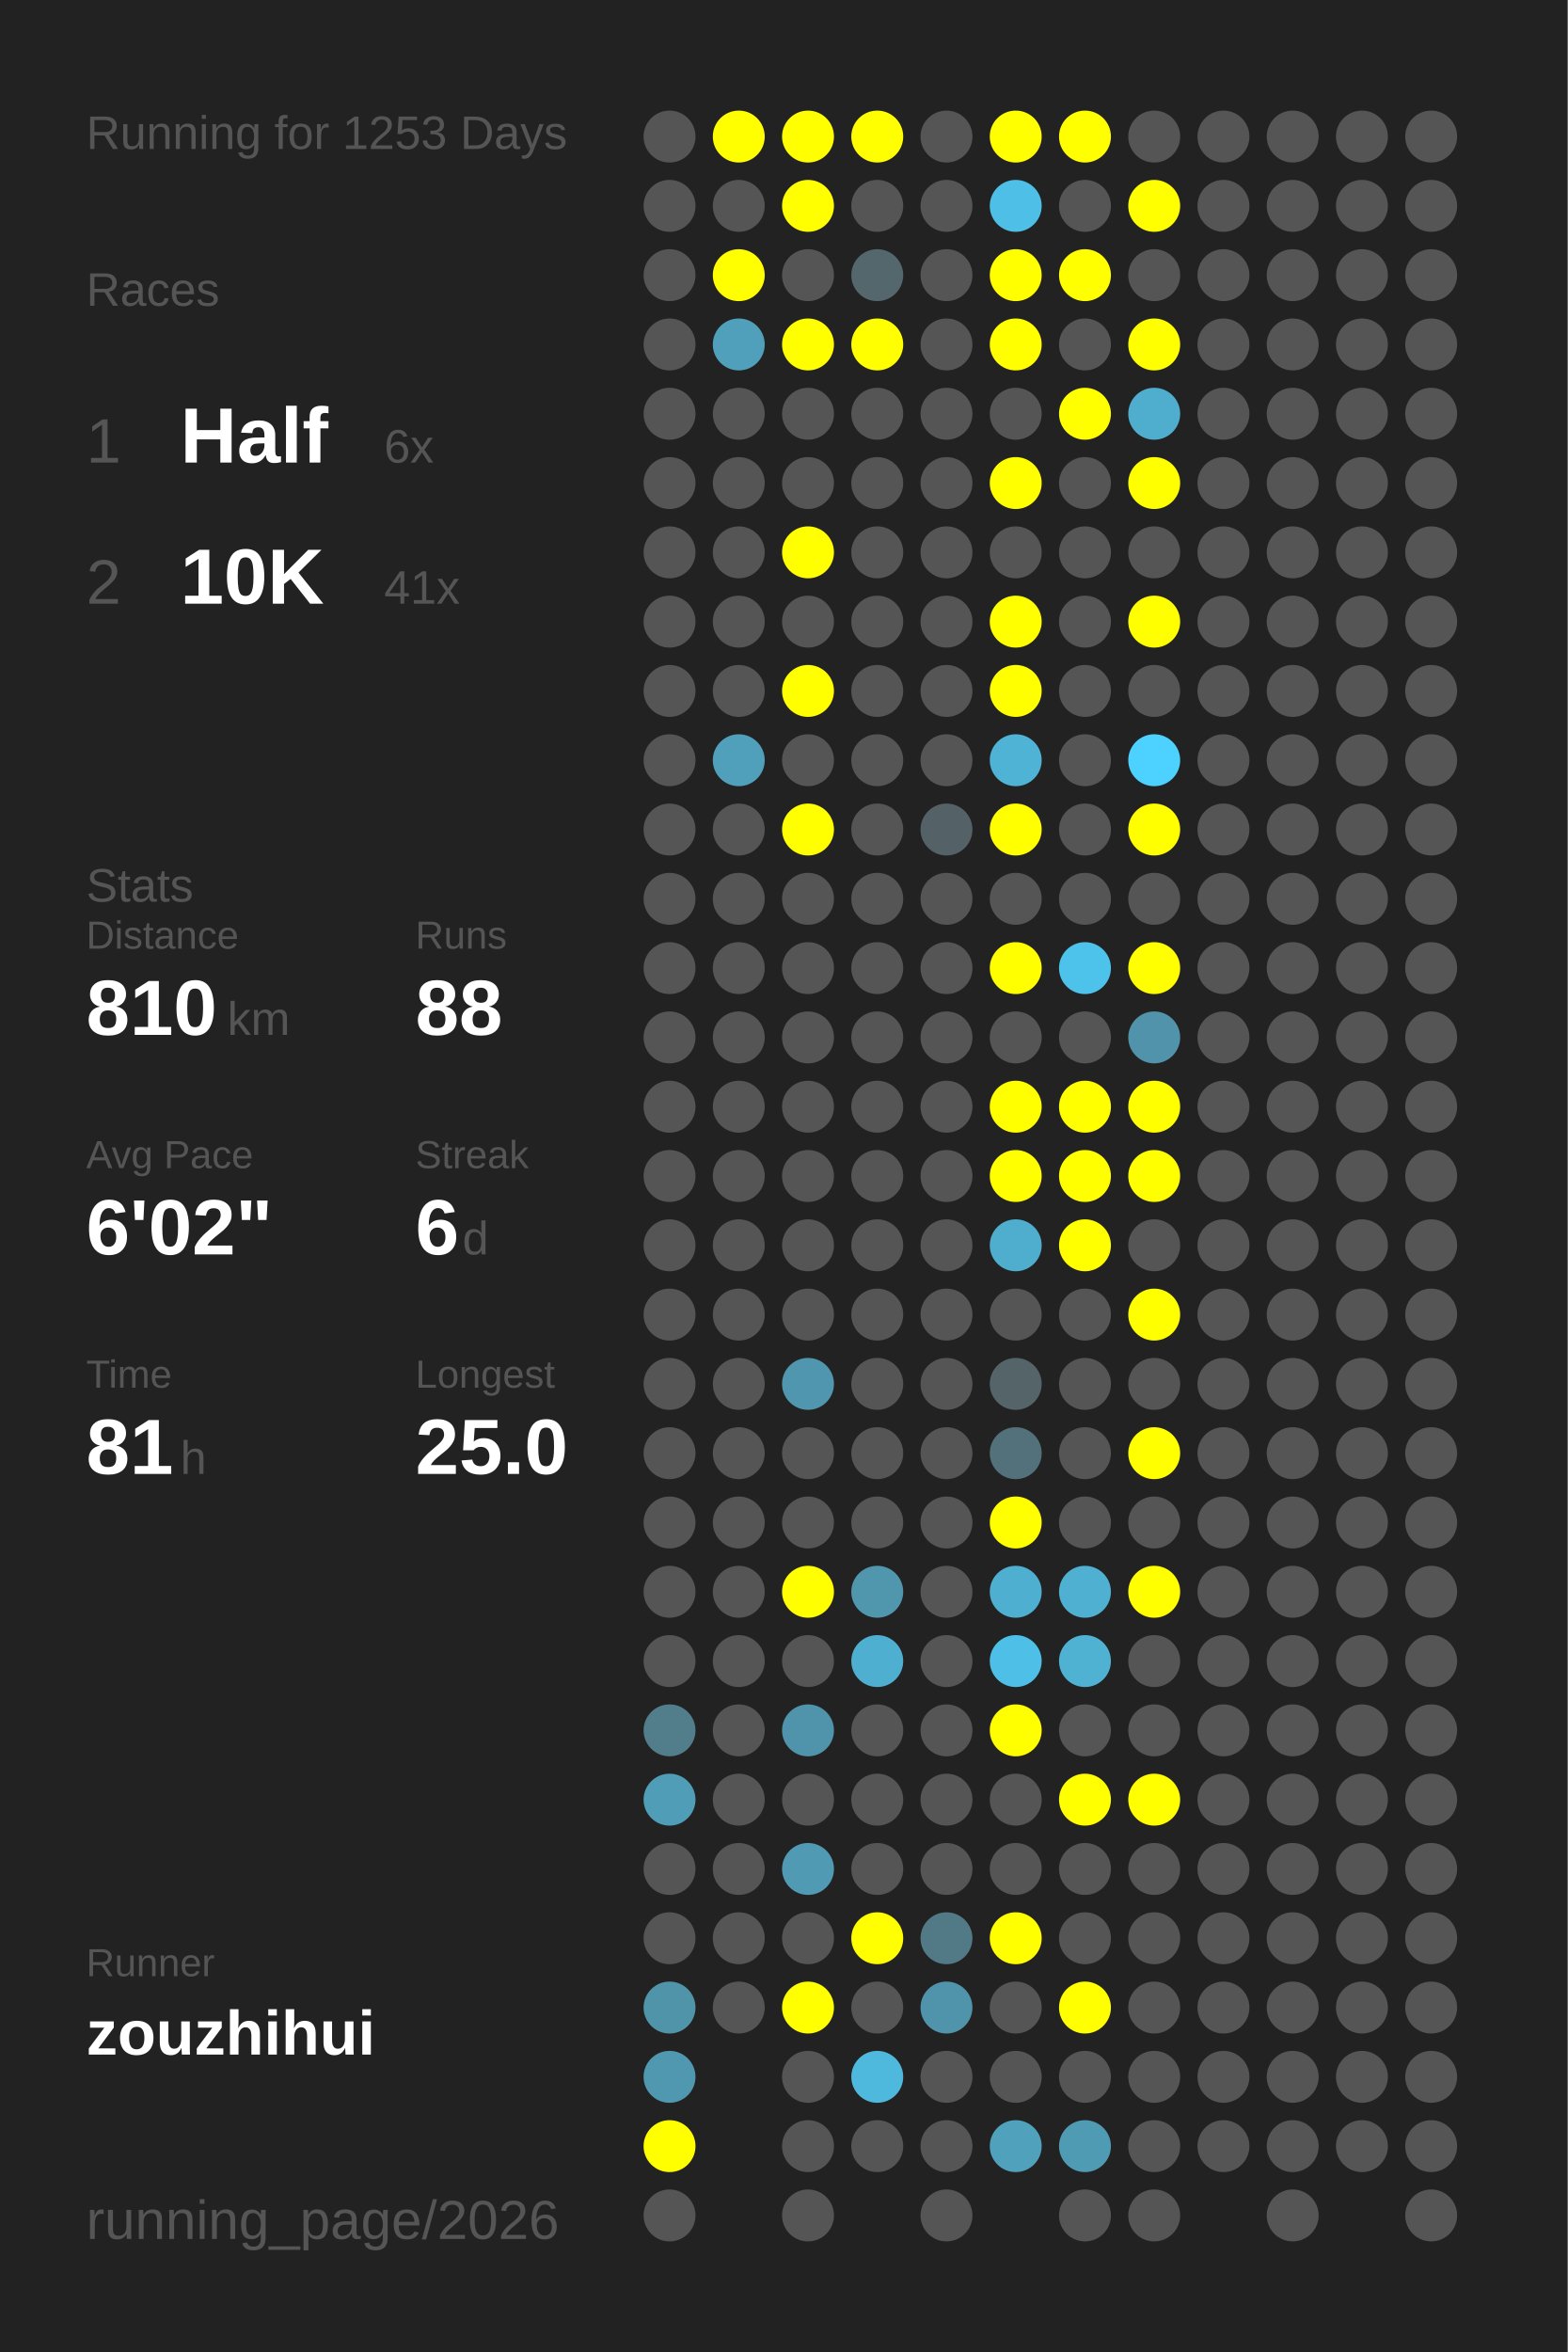
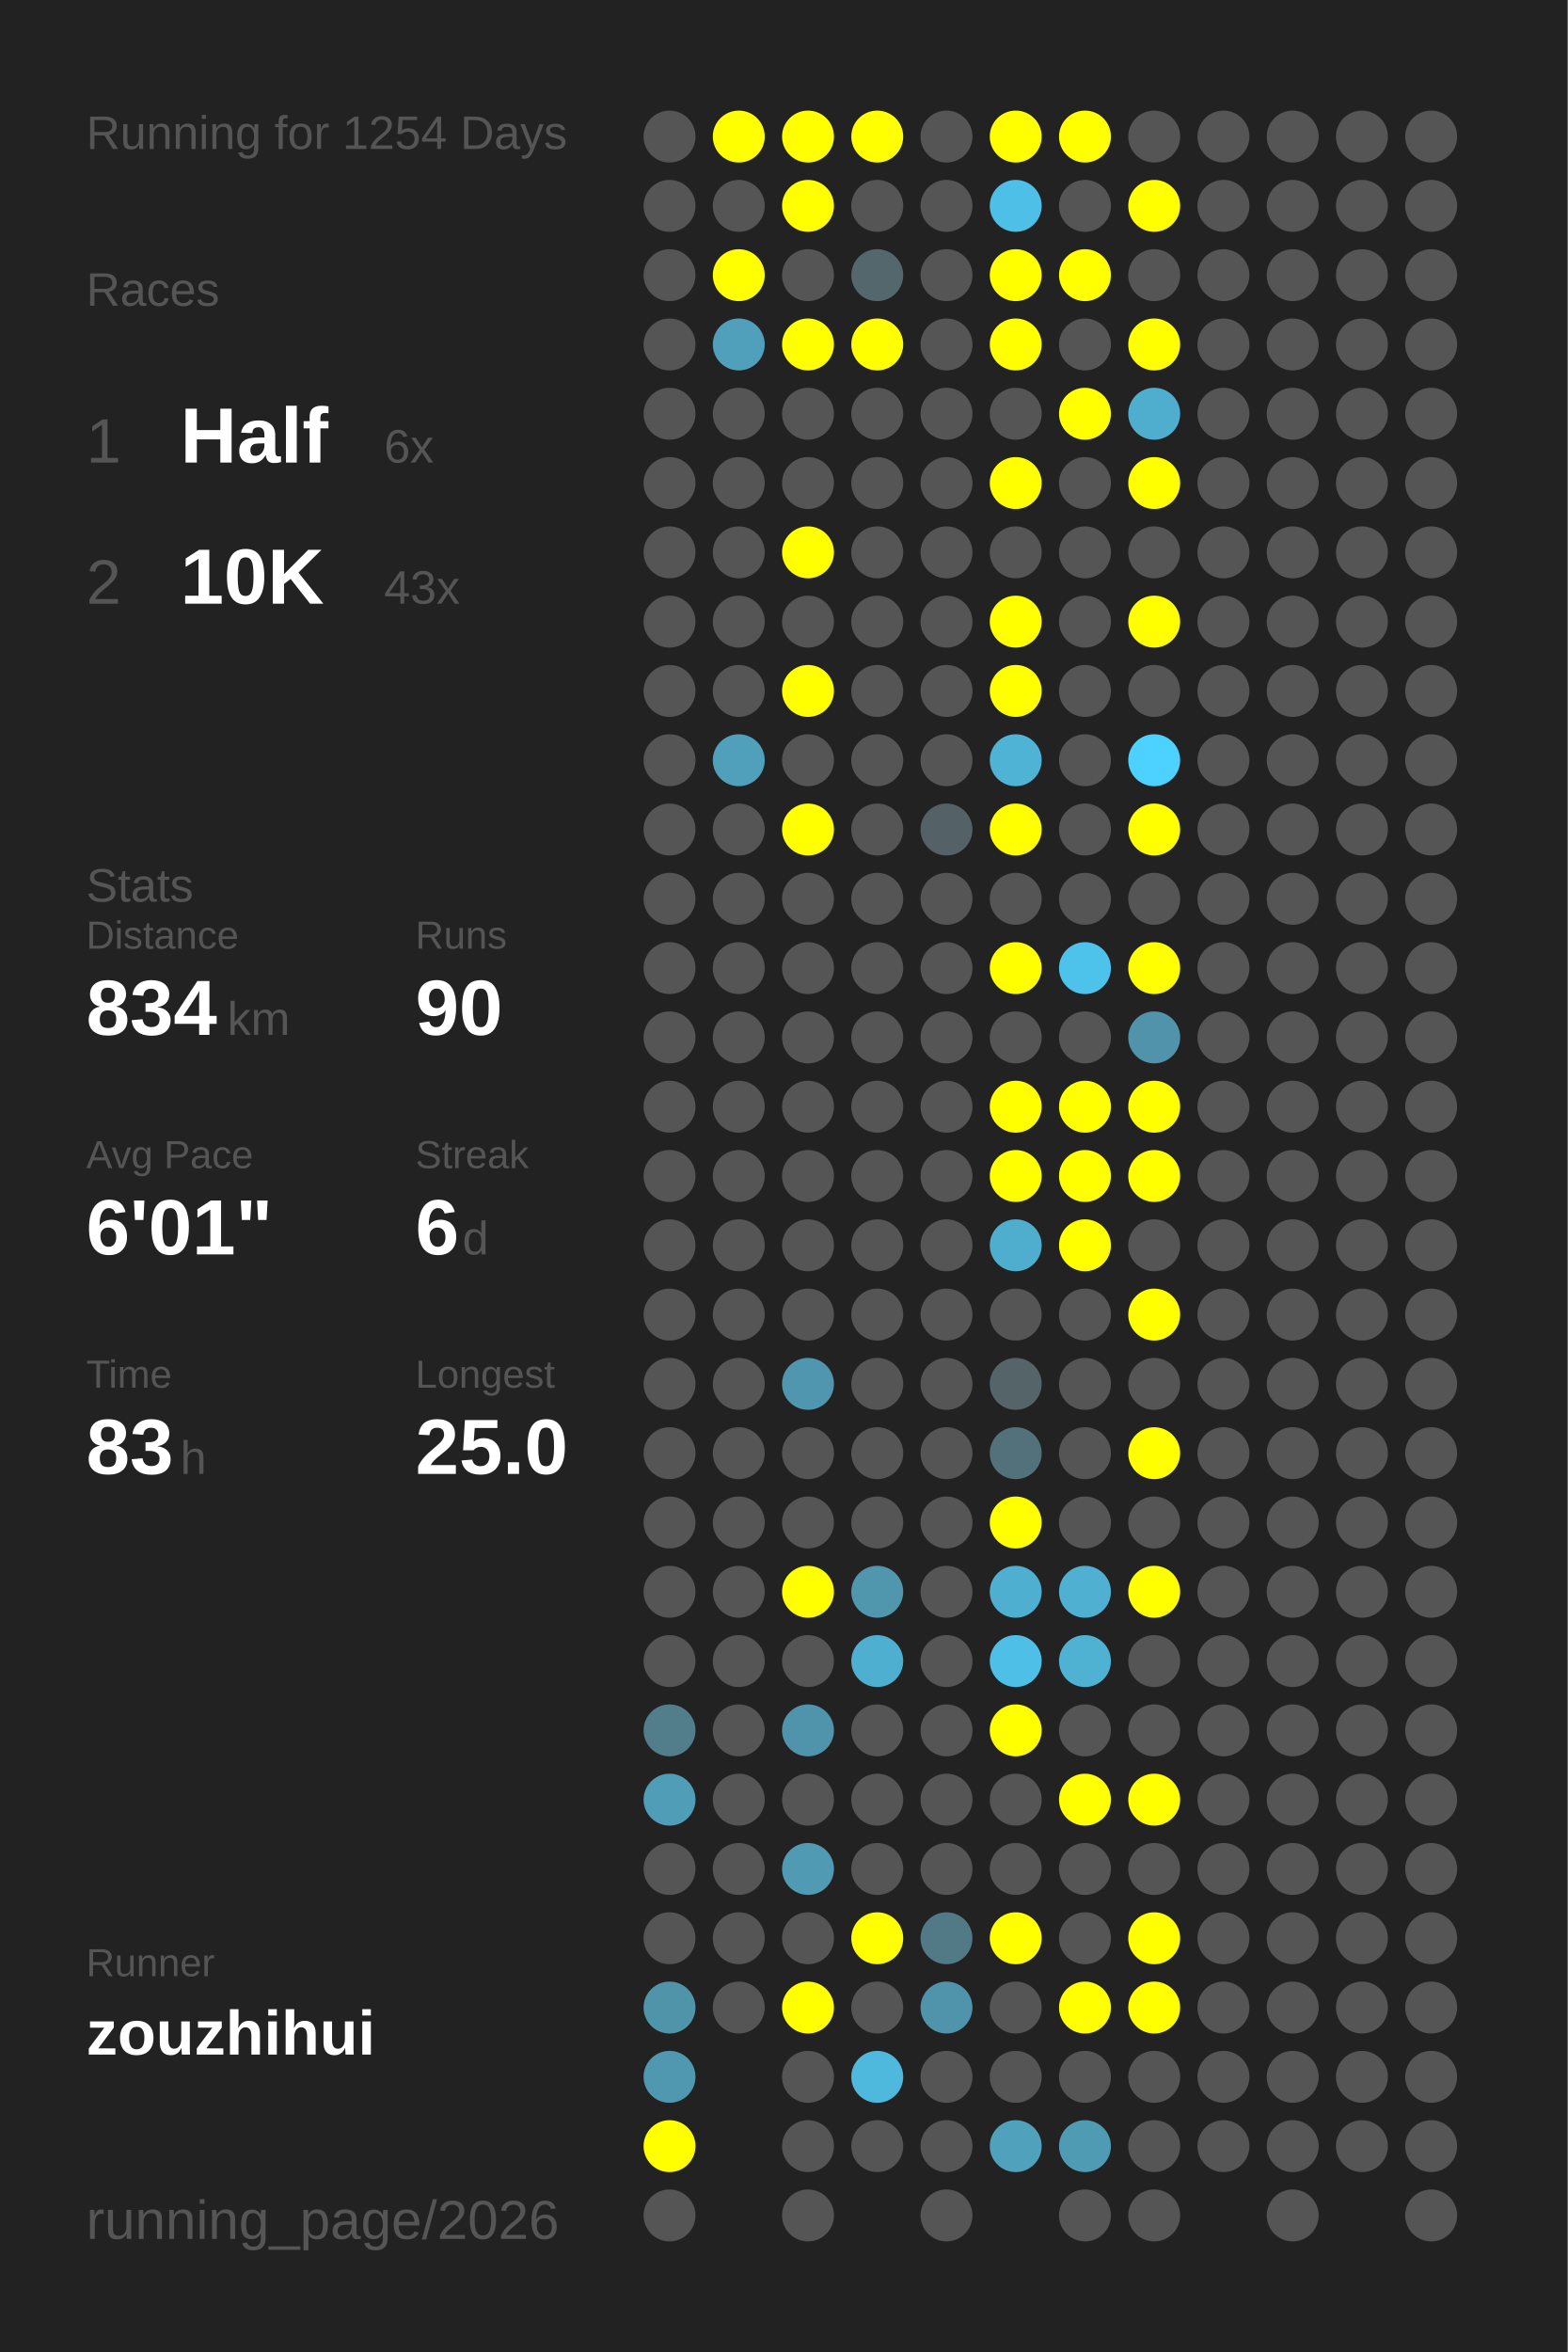
<svg xmlns="http://www.w3.org/2000/svg" baseProfile="full" height="300mm" version="1.1" viewBox="0,0,200,300" width="200mm">
  <defs />
  <rect fill="#222222" height="300" width="200" x="0" y="0" />
-   <text fill="#555555" style="font-size:6px; font-family:Arial;" x="11" y="19">Running for 1253 Days</text>
+   <text fill="#555555" style="font-size:6px; font-family:Arial;" x="11" y="19">Running for 1254 Days</text>
  <text fill="#555555" style="font-size:6px; font-family:Arial;" x="11" y="39">Races</text>
  <text fill="#555555" style="font-size:8px; font-family:Arial;" x="11" y="59">1</text>
  <text fill="#FFFFFF" style="font-size:10px; font-family:Arial; font-weight:bold;" x="23" y="59">Half</text>
  <text fill="#555555" style="font-size:6px; font-family:Arial;" x="49" y="59">6x</text>
  <text fill="#555555" style="font-size:8px; font-family:Arial;" x="11" y="77">2</text>
  <text fill="#FFFFFF" style="font-size:10px; font-family:Arial; font-weight:bold;" x="23" y="77">10K</text>
-   <text fill="#555555" style="font-size:6px; font-family:Arial;" x="49" y="77">41x</text>
+   <text fill="#555555" style="font-size:6px; font-family:Arial;" x="49" y="77">43x</text>
  <text fill="#555555" style="font-size:6px; font-family:Arial;" x="11" y="115">Stats</text>
  <text fill="#555555" style="font-size:5px; font-family:Arial;" x="11" y="121">Distance</text>
-   <text fill="#FFFFFF" style="font-size:10px; font-family:Arial; font-weight:bold;" x="11" y="132">810</text>
+   <text fill="#FFFFFF" style="font-size:10px; font-family:Arial; font-weight:bold;" x="11" y="132">834</text>
  <text fill="#555555" style="font-size:6px; font-family:Arial;" x="29" y="132">km</text>
  <text fill="#555555" style="font-size:5px; font-family:Arial;" x="53" y="121">Runs</text>
-   <text fill="#FFFFFF" style="font-size:10px; font-family:Arial; font-weight:bold;" x="53" y="132">88</text>
+   <text fill="#FFFFFF" style="font-size:10px; font-family:Arial; font-weight:bold;" x="53" y="132">90</text>
  <text fill="#555555" style="font-size:5px; font-family:Arial;" x="11" y="149">Avg Pace</text>
-   <text fill="#FFFFFF" style="font-size:10px; font-family:Arial; font-weight:bold;" x="11" y="160">6'02"</text>
+   <text fill="#FFFFFF" style="font-size:10px; font-family:Arial; font-weight:bold;" x="11" y="160">6'01"</text>
  <text fill="#555555" style="font-size:5px; font-family:Arial;" x="53" y="149">Streak</text>
  <text fill="#FFFFFF" style="font-size:10px; font-family:Arial; font-weight:bold;" x="53" y="160">6</text>
  <text fill="#555555" style="font-size:6px; font-family:Arial;" x="59" y="160">d</text>
  <text fill="#555555" style="font-size:5px; font-family:Arial;" x="11" y="177">Time</text>
-   <text fill="#FFFFFF" style="font-size:10px; font-family:Arial; font-weight:bold;" x="11" y="188">81</text>
+   <text fill="#FFFFFF" style="font-size:10px; font-family:Arial; font-weight:bold;" x="11" y="188">83</text>
  <text fill="#555555" style="font-size:6px; font-family:Arial;" x="23" y="188">h</text>
  <text fill="#555555" style="font-size:5px; font-family:Arial;" x="53" y="177">Longest</text>
  <text fill="#FFFFFF" style="font-size:10px; font-family:Arial; font-weight:bold;" x="53" y="188">25.0</text>
  <text fill="#555555" style="font-size:5px; font-family:Arial;" x="11" y="252.065">Runner</text>
  <text fill="#FFFFFF" style="font-size:8px; font-family:Arial; font-weight:bold;" x="11" y="262.065">zouzhihui</text>
  <text fill="#555555" style="font-size:7px; font-family:Arial;" x="11" y="285.581">running_page/2026</text>
  <circle cx="85.417" cy="17.419" fill="#555555" r="3.312" />
  <circle cx="85.417" cy="26.258" fill="#555555" r="3.312" />
  <circle cx="85.417" cy="35.097" fill="#555555" r="3.312" />
  <circle cx="85.417" cy="43.935" fill="#555555" r="3.312" />
  <circle cx="85.417" cy="52.774" fill="#555555" r="3.312" />
  <circle cx="85.417" cy="61.613" fill="#555555" r="3.312" />
  <circle cx="85.417" cy="70.452" fill="#555555" r="3.312" />
  <circle cx="85.417" cy="79.29" fill="#555555" r="3.312" />
  <circle cx="85.417" cy="88.129" fill="#555555" r="3.312" />
  <circle cx="85.417" cy="96.968" fill="#555555" r="3.312" />
  <circle cx="85.417" cy="105.806" fill="#555555" r="3.312" />
  <circle cx="85.417" cy="114.645" fill="#555555" r="3.312" />
  <circle cx="85.417" cy="123.484" fill="#555555" r="3.312" />
  <circle cx="85.417" cy="132.323" fill="#555555" r="3.312" />
  <circle cx="85.417" cy="141.161" fill="#555555" r="3.312" />
  <circle cx="85.417" cy="150" fill="#555555" r="3.312" />
  <circle cx="85.417" cy="158.839" fill="#555555" r="3.312" />
  <circle cx="85.417" cy="167.677" fill="#555555" r="3.312" />
  <circle cx="85.417" cy="176.516" fill="#555555" r="3.312" />
  <circle cx="85.417" cy="185.355" fill="#555555" r="3.312" />
  <circle cx="85.417" cy="194.194" fill="#555555" r="3.312" />
  <circle cx="85.417" cy="203.032" fill="#555555" r="3.312" />
  <circle cx="85.417" cy="211.871" fill="#555555" r="3.312" />
  <circle cx="85.417" cy="220.71" fill="#527d8b" r="3.312" />
  <circle cx="85.417" cy="229.548" fill="#509db7" r="3.312" />
  <circle cx="85.417" cy="238.387" fill="#555555" r="3.312" />
  <circle cx="85.417" cy="247.226" fill="#555555" r="3.312" />
  <circle cx="85.417" cy="256.065" fill="#5094aa" r="3.312" />
  <circle cx="85.417" cy="264.903" fill="#5098b0" r="3.312" />
  <circle cx="85.417" cy="273.742" fill="#FFFF00" r="3.312" />
  <circle cx="85.417" cy="282.581" fill="#555555" r="3.312" />
  <circle cx="94.25" cy="17.419" fill="#FFFF00" r="3.312" />
  <circle cx="94.25" cy="26.258" fill="#555555" r="3.312" />
  <circle cx="94.25" cy="35.097" fill="#FFFF00" r="3.312" />
  <circle cx="94.25" cy="43.935" fill="#50a0bb" r="3.312" />
  <circle cx="94.25" cy="52.774" fill="#555555" r="3.312" />
  <circle cx="94.25" cy="61.613" fill="#555555" r="3.312" />
  <circle cx="94.25" cy="70.452" fill="#555555" r="3.312" />
  <circle cx="94.25" cy="79.29" fill="#555555" r="3.312" />
  <circle cx="94.25" cy="88.129" fill="#555555" r="3.312" />
  <circle cx="94.25" cy="96.968" fill="#50a0bc" r="3.312" />
  <circle cx="94.25" cy="105.806" fill="#555555" r="3.312" />
  <circle cx="94.25" cy="114.645" fill="#555555" r="3.312" />
  <circle cx="94.25" cy="123.484" fill="#555555" r="3.312" />
  <circle cx="94.25" cy="132.323" fill="#555555" r="3.312" />
  <circle cx="94.25" cy="141.161" fill="#555555" r="3.312" />
  <circle cx="94.25" cy="150" fill="#555555" r="3.312" />
  <circle cx="94.25" cy="158.839" fill="#555555" r="3.312" />
  <circle cx="94.25" cy="167.677" fill="#555555" r="3.312" />
  <circle cx="94.25" cy="176.516" fill="#555555" r="3.312" />
  <circle cx="94.25" cy="185.355" fill="#555555" r="3.312" />
  <circle cx="94.25" cy="194.194" fill="#555555" r="3.312" />
  <circle cx="94.25" cy="203.032" fill="#555555" r="3.312" />
  <circle cx="94.25" cy="211.871" fill="#555555" r="3.312" />
  <circle cx="94.25" cy="220.71" fill="#555555" r="3.312" />
  <circle cx="94.25" cy="229.548" fill="#555555" r="3.312" />
  <circle cx="94.25" cy="238.387" fill="#555555" r="3.312" />
  <circle cx="94.25" cy="247.226" fill="#555555" r="3.312" />
  <circle cx="94.25" cy="256.065" fill="#555555" r="3.312" />
  <circle cx="103.083" cy="17.419" fill="#FFFF00" r="3.312" />
  <circle cx="103.083" cy="26.258" fill="#FFFF00" r="3.312" />
  <circle cx="103.083" cy="35.097" fill="#555555" r="3.312" />
  <circle cx="103.083" cy="43.935" fill="#FFFF00" r="3.312" />
  <circle cx="103.083" cy="52.774" fill="#555555" r="3.312" />
  <circle cx="103.083" cy="61.613" fill="#555555" r="3.312" />
  <circle cx="103.083" cy="70.452" fill="#FFFF00" r="3.312" />
  <circle cx="103.083" cy="79.29" fill="#555555" r="3.312" />
  <circle cx="103.083" cy="88.129" fill="#FFFF00" r="3.312" />
  <circle cx="103.083" cy="96.968" fill="#555555" r="3.312" />
  <circle cx="103.083" cy="105.806" fill="#FFFF00" r="3.312" />
  <circle cx="103.083" cy="114.645" fill="#555555" r="3.312" />
  <circle cx="103.083" cy="123.484" fill="#555555" r="3.312" />
  <circle cx="103.083" cy="132.323" fill="#555555" r="3.312" />
  <circle cx="103.083" cy="141.161" fill="#555555" r="3.312" />
  <circle cx="103.083" cy="150" fill="#555555" r="3.312" />
  <circle cx="103.083" cy="158.839" fill="#555555" r="3.312" />
  <circle cx="103.083" cy="167.677" fill="#555555" r="3.312" />
  <circle cx="103.083" cy="176.516" fill="#5096ae" r="3.312" />
  <circle cx="103.083" cy="185.355" fill="#555555" r="3.312" />
  <circle cx="103.083" cy="194.194" fill="#555555" r="3.312" />
  <circle cx="103.083" cy="203.032" fill="#FFFF00" r="3.312" />
  <circle cx="103.083" cy="211.871" fill="#555555" r="3.312" />
  <circle cx="103.083" cy="220.71" fill="#5094ab" r="3.312" />
  <circle cx="103.083" cy="229.548" fill="#555555" r="3.312" />
  <circle cx="103.083" cy="238.387" fill="#509ab3" r="3.312" />
  <circle cx="103.083" cy="247.226" fill="#555555" r="3.312" />
  <circle cx="103.083" cy="256.065" fill="#FFFF00" r="3.312" />
  <circle cx="103.083" cy="264.903" fill="#555555" r="3.312" />
  <circle cx="103.083" cy="273.742" fill="#555555" r="3.312" />
  <circle cx="103.083" cy="282.581" fill="#555555" r="3.312" />
  <circle cx="111.917" cy="17.419" fill="#FFFF00" r="3.312" />
  <circle cx="111.917" cy="26.258" fill="#555555" r="3.312" />
  <circle cx="111.917" cy="35.097" fill="#53676d" r="3.312" />
  <circle cx="111.917" cy="43.935" fill="#FFFF00" r="3.312" />
  <circle cx="111.917" cy="52.774" fill="#555555" r="3.312" />
  <circle cx="111.917" cy="61.613" fill="#555555" r="3.312" />
  <circle cx="111.917" cy="70.452" fill="#555555" r="3.312" />
  <circle cx="111.917" cy="79.29" fill="#555555" r="3.312" />
  <circle cx="111.917" cy="88.129" fill="#555555" r="3.312" />
  <circle cx="111.917" cy="96.968" fill="#555555" r="3.312" />
  <circle cx="111.917" cy="105.806" fill="#555555" r="3.312" />
  <circle cx="111.917" cy="114.645" fill="#555555" r="3.312" />
  <circle cx="111.917" cy="123.484" fill="#555555" r="3.312" />
  <circle cx="111.917" cy="132.323" fill="#555555" r="3.312" />
  <circle cx="111.917" cy="141.161" fill="#555555" r="3.312" />
  <circle cx="111.917" cy="150" fill="#555555" r="3.312" />
  <circle cx="111.917" cy="158.839" fill="#555555" r="3.312" />
  <circle cx="111.917" cy="167.677" fill="#555555" r="3.312" />
  <circle cx="111.917" cy="176.516" fill="#555555" r="3.312" />
  <circle cx="111.917" cy="185.355" fill="#555555" r="3.312" />
  <circle cx="111.917" cy="194.194" fill="#555555" r="3.312" />
  <circle cx="111.917" cy="203.032" fill="#5097ae" r="3.312" />
  <circle cx="111.917" cy="211.871" fill="#4fafd0" r="3.312" />
  <circle cx="111.917" cy="220.71" fill="#555555" r="3.312" />
  <circle cx="111.917" cy="229.548" fill="#555555" r="3.312" />
  <circle cx="111.917" cy="238.387" fill="#555555" r="3.312" />
  <circle cx="111.917" cy="247.226" fill="#FFFF00" r="3.312" />
  <circle cx="111.917" cy="256.065" fill="#555555" r="3.312" />
  <circle cx="111.917" cy="264.903" fill="#4eb9dd" r="3.312" />
  <circle cx="111.917" cy="273.742" fill="#555555" r="3.312" />
  <circle cx="120.75" cy="17.419" fill="#555555" r="3.312" />
  <circle cx="120.75" cy="26.258" fill="#555555" r="3.312" />
  <circle cx="120.75" cy="35.097" fill="#555555" r="3.312" />
  <circle cx="120.75" cy="43.935" fill="#555555" r="3.312" />
  <circle cx="120.75" cy="52.774" fill="#555555" r="3.312" />
  <circle cx="120.75" cy="61.613" fill="#555555" r="3.312" />
  <circle cx="120.75" cy="70.452" fill="#555555" r="3.312" />
  <circle cx="120.75" cy="79.29" fill="#555555" r="3.312" />
  <circle cx="120.75" cy="88.129" fill="#555555" r="3.312" />
  <circle cx="120.75" cy="96.968" fill="#555555" r="3.312" />
  <circle cx="120.75" cy="105.806" fill="#546267" r="3.312" />
  <circle cx="120.75" cy="114.645" fill="#555555" r="3.312" />
  <circle cx="120.75" cy="123.484" fill="#555555" r="3.312" />
  <circle cx="120.75" cy="132.323" fill="#555555" r="3.312" />
  <circle cx="120.75" cy="141.161" fill="#555555" r="3.312" />
  <circle cx="120.75" cy="150" fill="#555555" r="3.312" />
  <circle cx="120.75" cy="158.839" fill="#555555" r="3.312" />
  <circle cx="120.75" cy="167.677" fill="#555555" r="3.312" />
  <circle cx="120.75" cy="176.516" fill="#555555" r="3.312" />
  <circle cx="120.75" cy="185.355" fill="#555555" r="3.312" />
  <circle cx="120.75" cy="194.194" fill="#555555" r="3.312" />
  <circle cx="120.75" cy="203.032" fill="#555555" r="3.312" />
  <circle cx="120.75" cy="211.871" fill="#555555" r="3.312" />
  <circle cx="120.75" cy="220.71" fill="#555555" r="3.312" />
  <circle cx="120.75" cy="229.548" fill="#555555" r="3.312" />
  <circle cx="120.75" cy="238.387" fill="#555555" r="3.312" />
  <circle cx="120.75" cy="247.226" fill="#527986" r="3.312" />
  <circle cx="120.75" cy="256.065" fill="#5094ab" r="3.312" />
  <circle cx="120.75" cy="264.903" fill="#555555" r="3.312" />
  <circle cx="120.75" cy="273.742" fill="#555555" r="3.312" />
  <circle cx="120.75" cy="282.581" fill="#555555" r="3.312" />
  <circle cx="129.583" cy="17.419" fill="#FFFF00" r="3.312" />
  <circle cx="129.583" cy="26.258" fill="#4ebfe6" r="3.312" />
  <circle cx="129.583" cy="35.097" fill="#FFFF00" r="3.312" />
  <circle cx="129.583" cy="43.935" fill="#FFFF00" r="3.312" />
  <circle cx="129.583" cy="52.774" fill="#555555" r="3.312" />
  <circle cx="129.583" cy="61.613" fill="#FFFF00" r="3.312" />
  <circle cx="129.583" cy="70.452" fill="#555555" r="3.312" />
  <circle cx="129.583" cy="79.29" fill="#FFFF00" r="3.312" />
  <circle cx="129.583" cy="88.129" fill="#FFFF00" r="3.312" />
  <circle cx="129.583" cy="96.968" fill="#4eb3d5" r="3.312" />
  <circle cx="129.583" cy="105.806" fill="#FFFF00" r="3.312" />
  <circle cx="129.583" cy="114.645" fill="#555555" r="3.312" />
  <circle cx="129.583" cy="123.484" fill="#FFFF00" r="3.312" />
  <circle cx="129.583" cy="132.323" fill="#555555" r="3.312" />
  <circle cx="129.583" cy="141.161" fill="#FFFF00" r="3.312" />
  <circle cx="129.583" cy="150" fill="#FFFF00" r="3.312" />
  <circle cx="129.583" cy="158.839" fill="#4faece" r="3.312" />
  <circle cx="129.583" cy="167.677" fill="#555555" r="3.312" />
  <circle cx="129.583" cy="176.516" fill="#546469" r="3.312" />
  <circle cx="129.583" cy="185.355" fill="#53717b" r="3.312" />
  <circle cx="129.583" cy="194.194" fill="#FFFF00" r="3.312" />
  <circle cx="129.583" cy="203.032" fill="#4fafd0" r="3.312" />
  <circle cx="129.583" cy="211.871" fill="#4ebfe6" r="3.312" />
  <circle cx="129.583" cy="220.71" fill="#FFFF00" r="3.312" />
  <circle cx="129.583" cy="229.548" fill="#555555" r="3.312" />
  <circle cx="129.583" cy="238.387" fill="#555555" r="3.312" />
  <circle cx="129.583" cy="247.226" fill="#FFFF00" r="3.312" />
  <circle cx="129.583" cy="256.065" fill="#555555" r="3.312" />
  <circle cx="129.583" cy="264.903" fill="#555555" r="3.312" />
  <circle cx="129.583" cy="273.742" fill="#50a1bc" r="3.312" />
  <circle cx="138.417" cy="17.419" fill="#FFFF00" r="3.312" />
  <circle cx="138.417" cy="26.258" fill="#555555" r="3.312" />
  <circle cx="138.417" cy="35.097" fill="#FFFF00" r="3.312" />
  <circle cx="138.417" cy="43.935" fill="#555555" r="3.312" />
  <circle cx="138.417" cy="52.774" fill="#FFFF00" r="3.312" />
  <circle cx="138.417" cy="61.613" fill="#555555" r="3.312" />
  <circle cx="138.417" cy="70.452" fill="#555555" r="3.312" />
  <circle cx="138.417" cy="79.29" fill="#555555" r="3.312" />
  <circle cx="138.417" cy="88.129" fill="#555555" r="3.312" />
  <circle cx="138.417" cy="96.968" fill="#555555" r="3.312" />
  <circle cx="138.417" cy="105.806" fill="#555555" r="3.312" />
  <circle cx="138.417" cy="114.645" fill="#555555" r="3.312" />
  <circle cx="138.417" cy="123.484" fill="#4dc3eb" r="3.312" />
  <circle cx="138.417" cy="132.323" fill="#555555" r="3.312" />
  <circle cx="138.417" cy="141.161" fill="#FFFF00" r="3.312" />
  <circle cx="138.417" cy="150" fill="#FFFF00" r="3.312" />
  <circle cx="138.417" cy="158.839" fill="#FFFF00" r="3.312" />
  <circle cx="138.417" cy="167.677" fill="#555555" r="3.312" />
  <circle cx="138.417" cy="176.516" fill="#555555" r="3.312" />
  <circle cx="138.417" cy="185.355" fill="#555555" r="3.312" />
  <circle cx="138.417" cy="194.194" fill="#555555" r="3.312" />
  <circle cx="138.417" cy="203.032" fill="#4fb0d1" r="3.312" />
  <circle cx="138.417" cy="211.871" fill="#4fb2d3" r="3.312" />
  <circle cx="138.417" cy="220.71" fill="#555555" r="3.312" />
  <circle cx="138.417" cy="229.548" fill="#FFFF00" r="3.312" />
  <circle cx="138.417" cy="238.387" fill="#555555" r="3.312" />
  <circle cx="138.417" cy="247.226" fill="#555555" r="3.312" />
  <circle cx="138.417" cy="256.065" fill="#FFFF00" r="3.312" />
  <circle cx="138.417" cy="264.903" fill="#555555" r="3.312" />
  <circle cx="138.417" cy="273.742" fill="#509bb4" r="3.312" />
  <circle cx="138.417" cy="282.581" fill="#555555" r="3.312" />
  <circle cx="147.25" cy="17.419" fill="#555555" r="3.312" />
  <circle cx="147.25" cy="26.258" fill="#FFFF00" r="3.312" />
  <circle cx="147.25" cy="35.097" fill="#555555" r="3.312" />
  <circle cx="147.25" cy="43.935" fill="#FFFF00" r="3.312" />
  <circle cx="147.25" cy="52.774" fill="#4faece" r="3.312" />
  <circle cx="147.25" cy="61.613" fill="#FFFF00" r="3.312" />
  <circle cx="147.25" cy="70.452" fill="#555555" r="3.312" />
  <circle cx="147.25" cy="79.29" fill="#FFFF00" r="3.312" />
  <circle cx="147.25" cy="88.129" fill="#555555" r="3.312" />
  <circle cx="147.25" cy="96.968" fill="#4dd1fe" r="3.312" />
  <circle cx="147.25" cy="105.806" fill="#FFFF00" r="3.312" />
  <circle cx="147.25" cy="114.645" fill="#555555" r="3.312" />
  <circle cx="147.25" cy="123.484" fill="#FFFF00" r="3.312" />
  <circle cx="147.25" cy="132.323" fill="#5093aa" r="3.312" />
  <circle cx="147.25" cy="141.161" fill="#FFFF00" r="3.312" />
  <circle cx="147.25" cy="150" fill="#FFFF00" r="3.312" />
  <circle cx="147.25" cy="158.839" fill="#555555" r="3.312" />
  <circle cx="147.25" cy="167.677" fill="#FFFF00" r="3.312" />
  <circle cx="147.25" cy="176.516" fill="#555555" r="3.312" />
  <circle cx="147.25" cy="185.355" fill="#FFFF00" r="3.312" />
  <circle cx="147.25" cy="194.194" fill="#555555" r="3.312" />
  <circle cx="147.25" cy="203.032" fill="#FFFF00" r="3.312" />
  <circle cx="147.25" cy="211.871" fill="#555555" r="3.312" />
  <circle cx="147.25" cy="220.71" fill="#555555" r="3.312" />
  <circle cx="147.25" cy="229.548" fill="#FFFF00" r="3.312" />
  <circle cx="147.25" cy="238.387" fill="#555555" r="3.312" />
-   <circle cx="147.25" cy="247.226" fill="#555555" r="3.312" />
-   <circle cx="147.25" cy="256.065" fill="#555555" r="3.312" />
+   <circle cx="147.25" cy="247.226" fill="#FFFF00" r="3.312" />
+   <circle cx="147.25" cy="256.065" fill="#FFFF00" r="3.312" />
  <circle cx="147.25" cy="264.903" fill="#555555" r="3.312" />
  <circle cx="147.25" cy="273.742" fill="#555555" r="3.312" />
  <circle cx="147.25" cy="282.581" fill="#555555" r="3.312" />
  <circle cx="156.083" cy="17.419" fill="#555555" r="3.312" />
  <circle cx="156.083" cy="26.258" fill="#555555" r="3.312" />
  <circle cx="156.083" cy="35.097" fill="#555555" r="3.312" />
  <circle cx="156.083" cy="43.935" fill="#555555" r="3.312" />
  <circle cx="156.083" cy="52.774" fill="#555555" r="3.312" />
  <circle cx="156.083" cy="61.613" fill="#555555" r="3.312" />
  <circle cx="156.083" cy="70.452" fill="#555555" r="3.312" />
  <circle cx="156.083" cy="79.29" fill="#555555" r="3.312" />
  <circle cx="156.083" cy="88.129" fill="#555555" r="3.312" />
  <circle cx="156.083" cy="96.968" fill="#555555" r="3.312" />
  <circle cx="156.083" cy="105.806" fill="#555555" r="3.312" />
  <circle cx="156.083" cy="114.645" fill="#555555" r="3.312" />
  <circle cx="156.083" cy="123.484" fill="#555555" r="3.312" />
  <circle cx="156.083" cy="132.323" fill="#555555" r="3.312" />
  <circle cx="156.083" cy="141.161" fill="#555555" r="3.312" />
  <circle cx="156.083" cy="150" fill="#555555" r="3.312" />
  <circle cx="156.083" cy="158.839" fill="#555555" r="3.312" />
  <circle cx="156.083" cy="167.677" fill="#555555" r="3.312" />
  <circle cx="156.083" cy="176.516" fill="#555555" r="3.312" />
  <circle cx="156.083" cy="185.355" fill="#555555" r="3.312" />
  <circle cx="156.083" cy="194.194" fill="#555555" r="3.312" />
  <circle cx="156.083" cy="203.032" fill="#555555" r="3.312" />
  <circle cx="156.083" cy="211.871" fill="#555555" r="3.312" />
  <circle cx="156.083" cy="220.71" fill="#555555" r="3.312" />
  <circle cx="156.083" cy="229.548" fill="#555555" r="3.312" />
  <circle cx="156.083" cy="238.387" fill="#555555" r="3.312" />
  <circle cx="156.083" cy="247.226" fill="#555555" r="3.312" />
  <circle cx="156.083" cy="256.065" fill="#555555" r="3.312" />
  <circle cx="156.083" cy="264.903" fill="#555555" r="3.312" />
  <circle cx="156.083" cy="273.742" fill="#555555" r="3.312" />
  <circle cx="164.917" cy="17.419" fill="#555555" r="3.312" />
  <circle cx="164.917" cy="26.258" fill="#555555" r="3.312" />
  <circle cx="164.917" cy="35.097" fill="#555555" r="3.312" />
  <circle cx="164.917" cy="43.935" fill="#555555" r="3.312" />
  <circle cx="164.917" cy="52.774" fill="#555555" r="3.312" />
  <circle cx="164.917" cy="61.613" fill="#555555" r="3.312" />
  <circle cx="164.917" cy="70.452" fill="#555555" r="3.312" />
  <circle cx="164.917" cy="79.29" fill="#555555" r="3.312" />
  <circle cx="164.917" cy="88.129" fill="#555555" r="3.312" />
  <circle cx="164.917" cy="96.968" fill="#555555" r="3.312" />
  <circle cx="164.917" cy="105.806" fill="#555555" r="3.312" />
  <circle cx="164.917" cy="114.645" fill="#555555" r="3.312" />
  <circle cx="164.917" cy="123.484" fill="#555555" r="3.312" />
  <circle cx="164.917" cy="132.323" fill="#555555" r="3.312" />
  <circle cx="164.917" cy="141.161" fill="#555555" r="3.312" />
  <circle cx="164.917" cy="150" fill="#555555" r="3.312" />
  <circle cx="164.917" cy="158.839" fill="#555555" r="3.312" />
  <circle cx="164.917" cy="167.677" fill="#555555" r="3.312" />
  <circle cx="164.917" cy="176.516" fill="#555555" r="3.312" />
  <circle cx="164.917" cy="185.355" fill="#555555" r="3.312" />
  <circle cx="164.917" cy="194.194" fill="#555555" r="3.312" />
  <circle cx="164.917" cy="203.032" fill="#555555" r="3.312" />
  <circle cx="164.917" cy="211.871" fill="#555555" r="3.312" />
  <circle cx="164.917" cy="220.71" fill="#555555" r="3.312" />
  <circle cx="164.917" cy="229.548" fill="#555555" r="3.312" />
  <circle cx="164.917" cy="238.387" fill="#555555" r="3.312" />
  <circle cx="164.917" cy="247.226" fill="#555555" r="3.312" />
  <circle cx="164.917" cy="256.065" fill="#555555" r="3.312" />
  <circle cx="164.917" cy="264.903" fill="#555555" r="3.312" />
  <circle cx="164.917" cy="273.742" fill="#555555" r="3.312" />
  <circle cx="164.917" cy="282.581" fill="#555555" r="3.312" />
  <circle cx="173.75" cy="17.419" fill="#555555" r="3.312" />
  <circle cx="173.75" cy="26.258" fill="#555555" r="3.312" />
  <circle cx="173.75" cy="35.097" fill="#555555" r="3.312" />
  <circle cx="173.75" cy="43.935" fill="#555555" r="3.312" />
  <circle cx="173.75" cy="52.774" fill="#555555" r="3.312" />
  <circle cx="173.75" cy="61.613" fill="#555555" r="3.312" />
  <circle cx="173.75" cy="70.452" fill="#555555" r="3.312" />
  <circle cx="173.75" cy="79.29" fill="#555555" r="3.312" />
  <circle cx="173.75" cy="88.129" fill="#555555" r="3.312" />
  <circle cx="173.75" cy="96.968" fill="#555555" r="3.312" />
  <circle cx="173.75" cy="105.806" fill="#555555" r="3.312" />
  <circle cx="173.75" cy="114.645" fill="#555555" r="3.312" />
  <circle cx="173.75" cy="123.484" fill="#555555" r="3.312" />
  <circle cx="173.75" cy="132.323" fill="#555555" r="3.312" />
  <circle cx="173.75" cy="141.161" fill="#555555" r="3.312" />
  <circle cx="173.75" cy="150" fill="#555555" r="3.312" />
  <circle cx="173.75" cy="158.839" fill="#555555" r="3.312" />
  <circle cx="173.75" cy="167.677" fill="#555555" r="3.312" />
  <circle cx="173.75" cy="176.516" fill="#555555" r="3.312" />
  <circle cx="173.75" cy="185.355" fill="#555555" r="3.312" />
  <circle cx="173.75" cy="194.194" fill="#555555" r="3.312" />
  <circle cx="173.75" cy="203.032" fill="#555555" r="3.312" />
  <circle cx="173.75" cy="211.871" fill="#555555" r="3.312" />
  <circle cx="173.75" cy="220.71" fill="#555555" r="3.312" />
  <circle cx="173.75" cy="229.548" fill="#555555" r="3.312" />
  <circle cx="173.75" cy="238.387" fill="#555555" r="3.312" />
  <circle cx="173.75" cy="247.226" fill="#555555" r="3.312" />
  <circle cx="173.75" cy="256.065" fill="#555555" r="3.312" />
  <circle cx="173.75" cy="264.903" fill="#555555" r="3.312" />
  <circle cx="173.75" cy="273.742" fill="#555555" r="3.312" />
  <circle cx="182.583" cy="17.419" fill="#555555" r="3.312" />
  <circle cx="182.583" cy="26.258" fill="#555555" r="3.312" />
  <circle cx="182.583" cy="35.097" fill="#555555" r="3.312" />
  <circle cx="182.583" cy="43.935" fill="#555555" r="3.312" />
  <circle cx="182.583" cy="52.774" fill="#555555" r="3.312" />
  <circle cx="182.583" cy="61.613" fill="#555555" r="3.312" />
  <circle cx="182.583" cy="70.452" fill="#555555" r="3.312" />
  <circle cx="182.583" cy="79.29" fill="#555555" r="3.312" />
  <circle cx="182.583" cy="88.129" fill="#555555" r="3.312" />
  <circle cx="182.583" cy="96.968" fill="#555555" r="3.312" />
  <circle cx="182.583" cy="105.806" fill="#555555" r="3.312" />
  <circle cx="182.583" cy="114.645" fill="#555555" r="3.312" />
  <circle cx="182.583" cy="123.484" fill="#555555" r="3.312" />
  <circle cx="182.583" cy="132.323" fill="#555555" r="3.312" />
  <circle cx="182.583" cy="141.161" fill="#555555" r="3.312" />
  <circle cx="182.583" cy="150" fill="#555555" r="3.312" />
  <circle cx="182.583" cy="158.839" fill="#555555" r="3.312" />
  <circle cx="182.583" cy="167.677" fill="#555555" r="3.312" />
  <circle cx="182.583" cy="176.516" fill="#555555" r="3.312" />
  <circle cx="182.583" cy="185.355" fill="#555555" r="3.312" />
  <circle cx="182.583" cy="194.194" fill="#555555" r="3.312" />
  <circle cx="182.583" cy="203.032" fill="#555555" r="3.312" />
  <circle cx="182.583" cy="211.871" fill="#555555" r="3.312" />
  <circle cx="182.583" cy="220.71" fill="#555555" r="3.312" />
  <circle cx="182.583" cy="229.548" fill="#555555" r="3.312" />
  <circle cx="182.583" cy="238.387" fill="#555555" r="3.312" />
  <circle cx="182.583" cy="247.226" fill="#555555" r="3.312" />
  <circle cx="182.583" cy="256.065" fill="#555555" r="3.312" />
  <circle cx="182.583" cy="264.903" fill="#555555" r="3.312" />
  <circle cx="182.583" cy="273.742" fill="#555555" r="3.312" />
  <circle cx="182.583" cy="282.581" fill="#555555" r="3.312" />
</svg>
